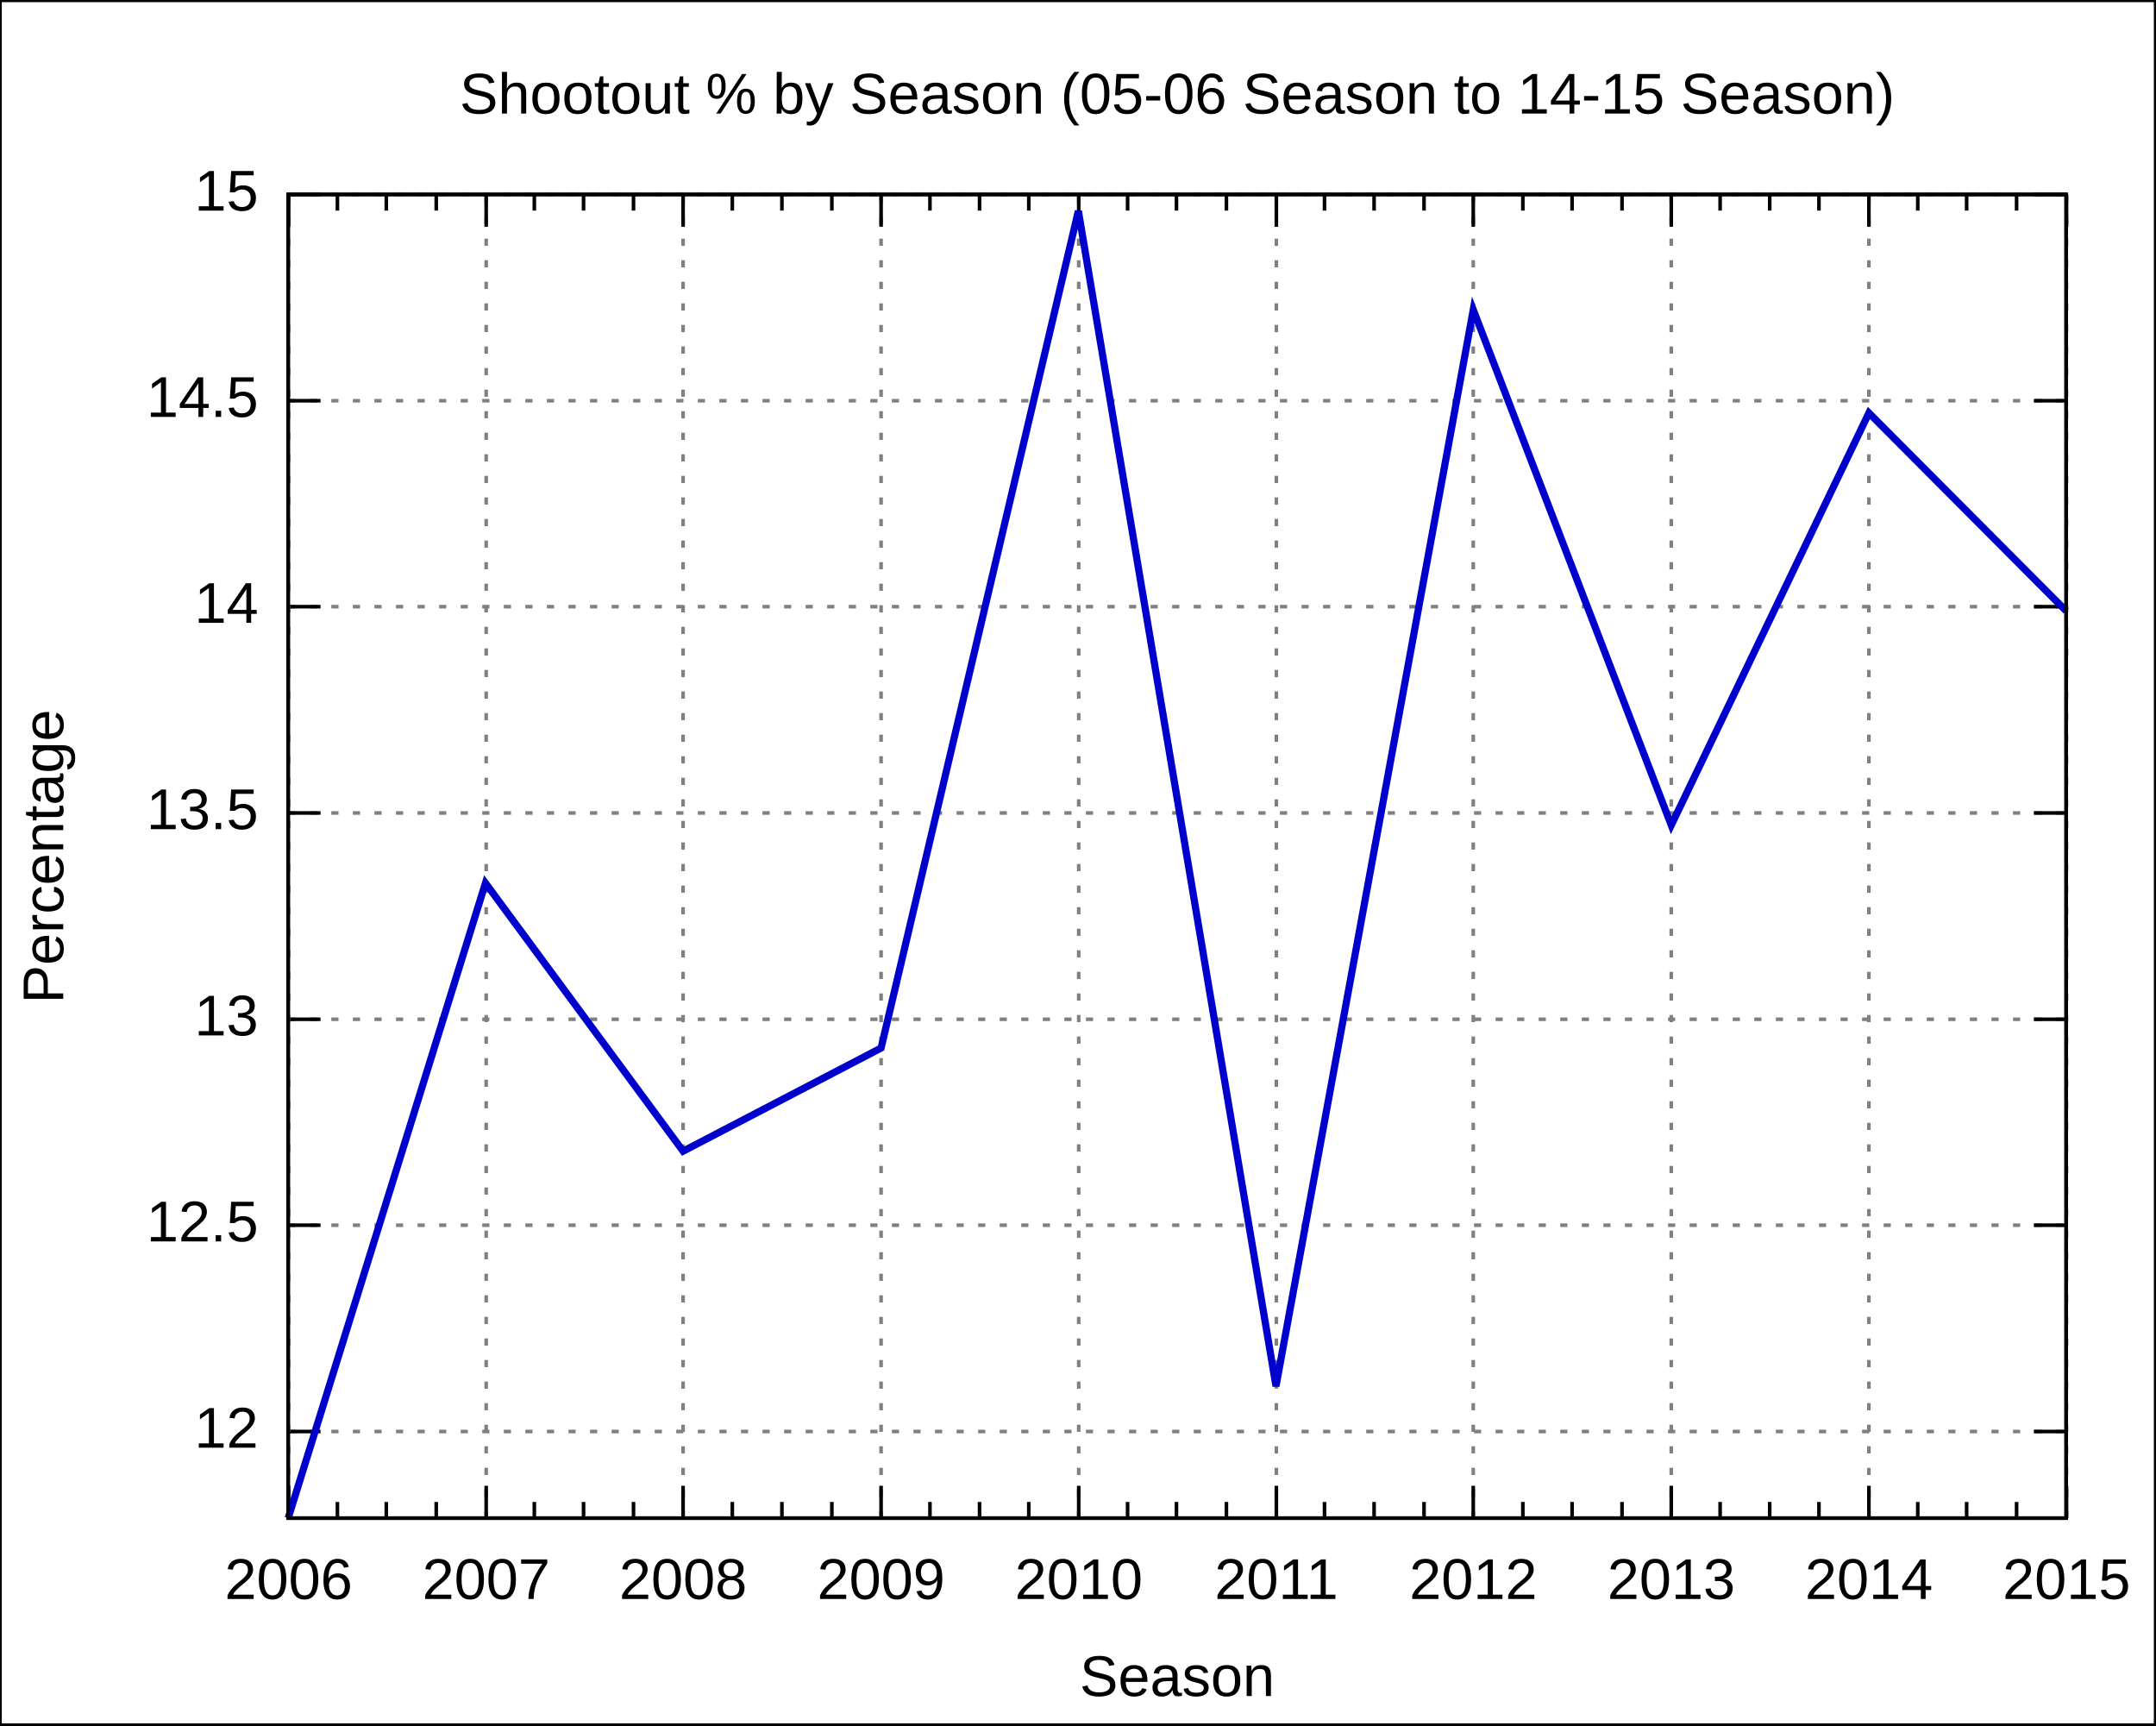
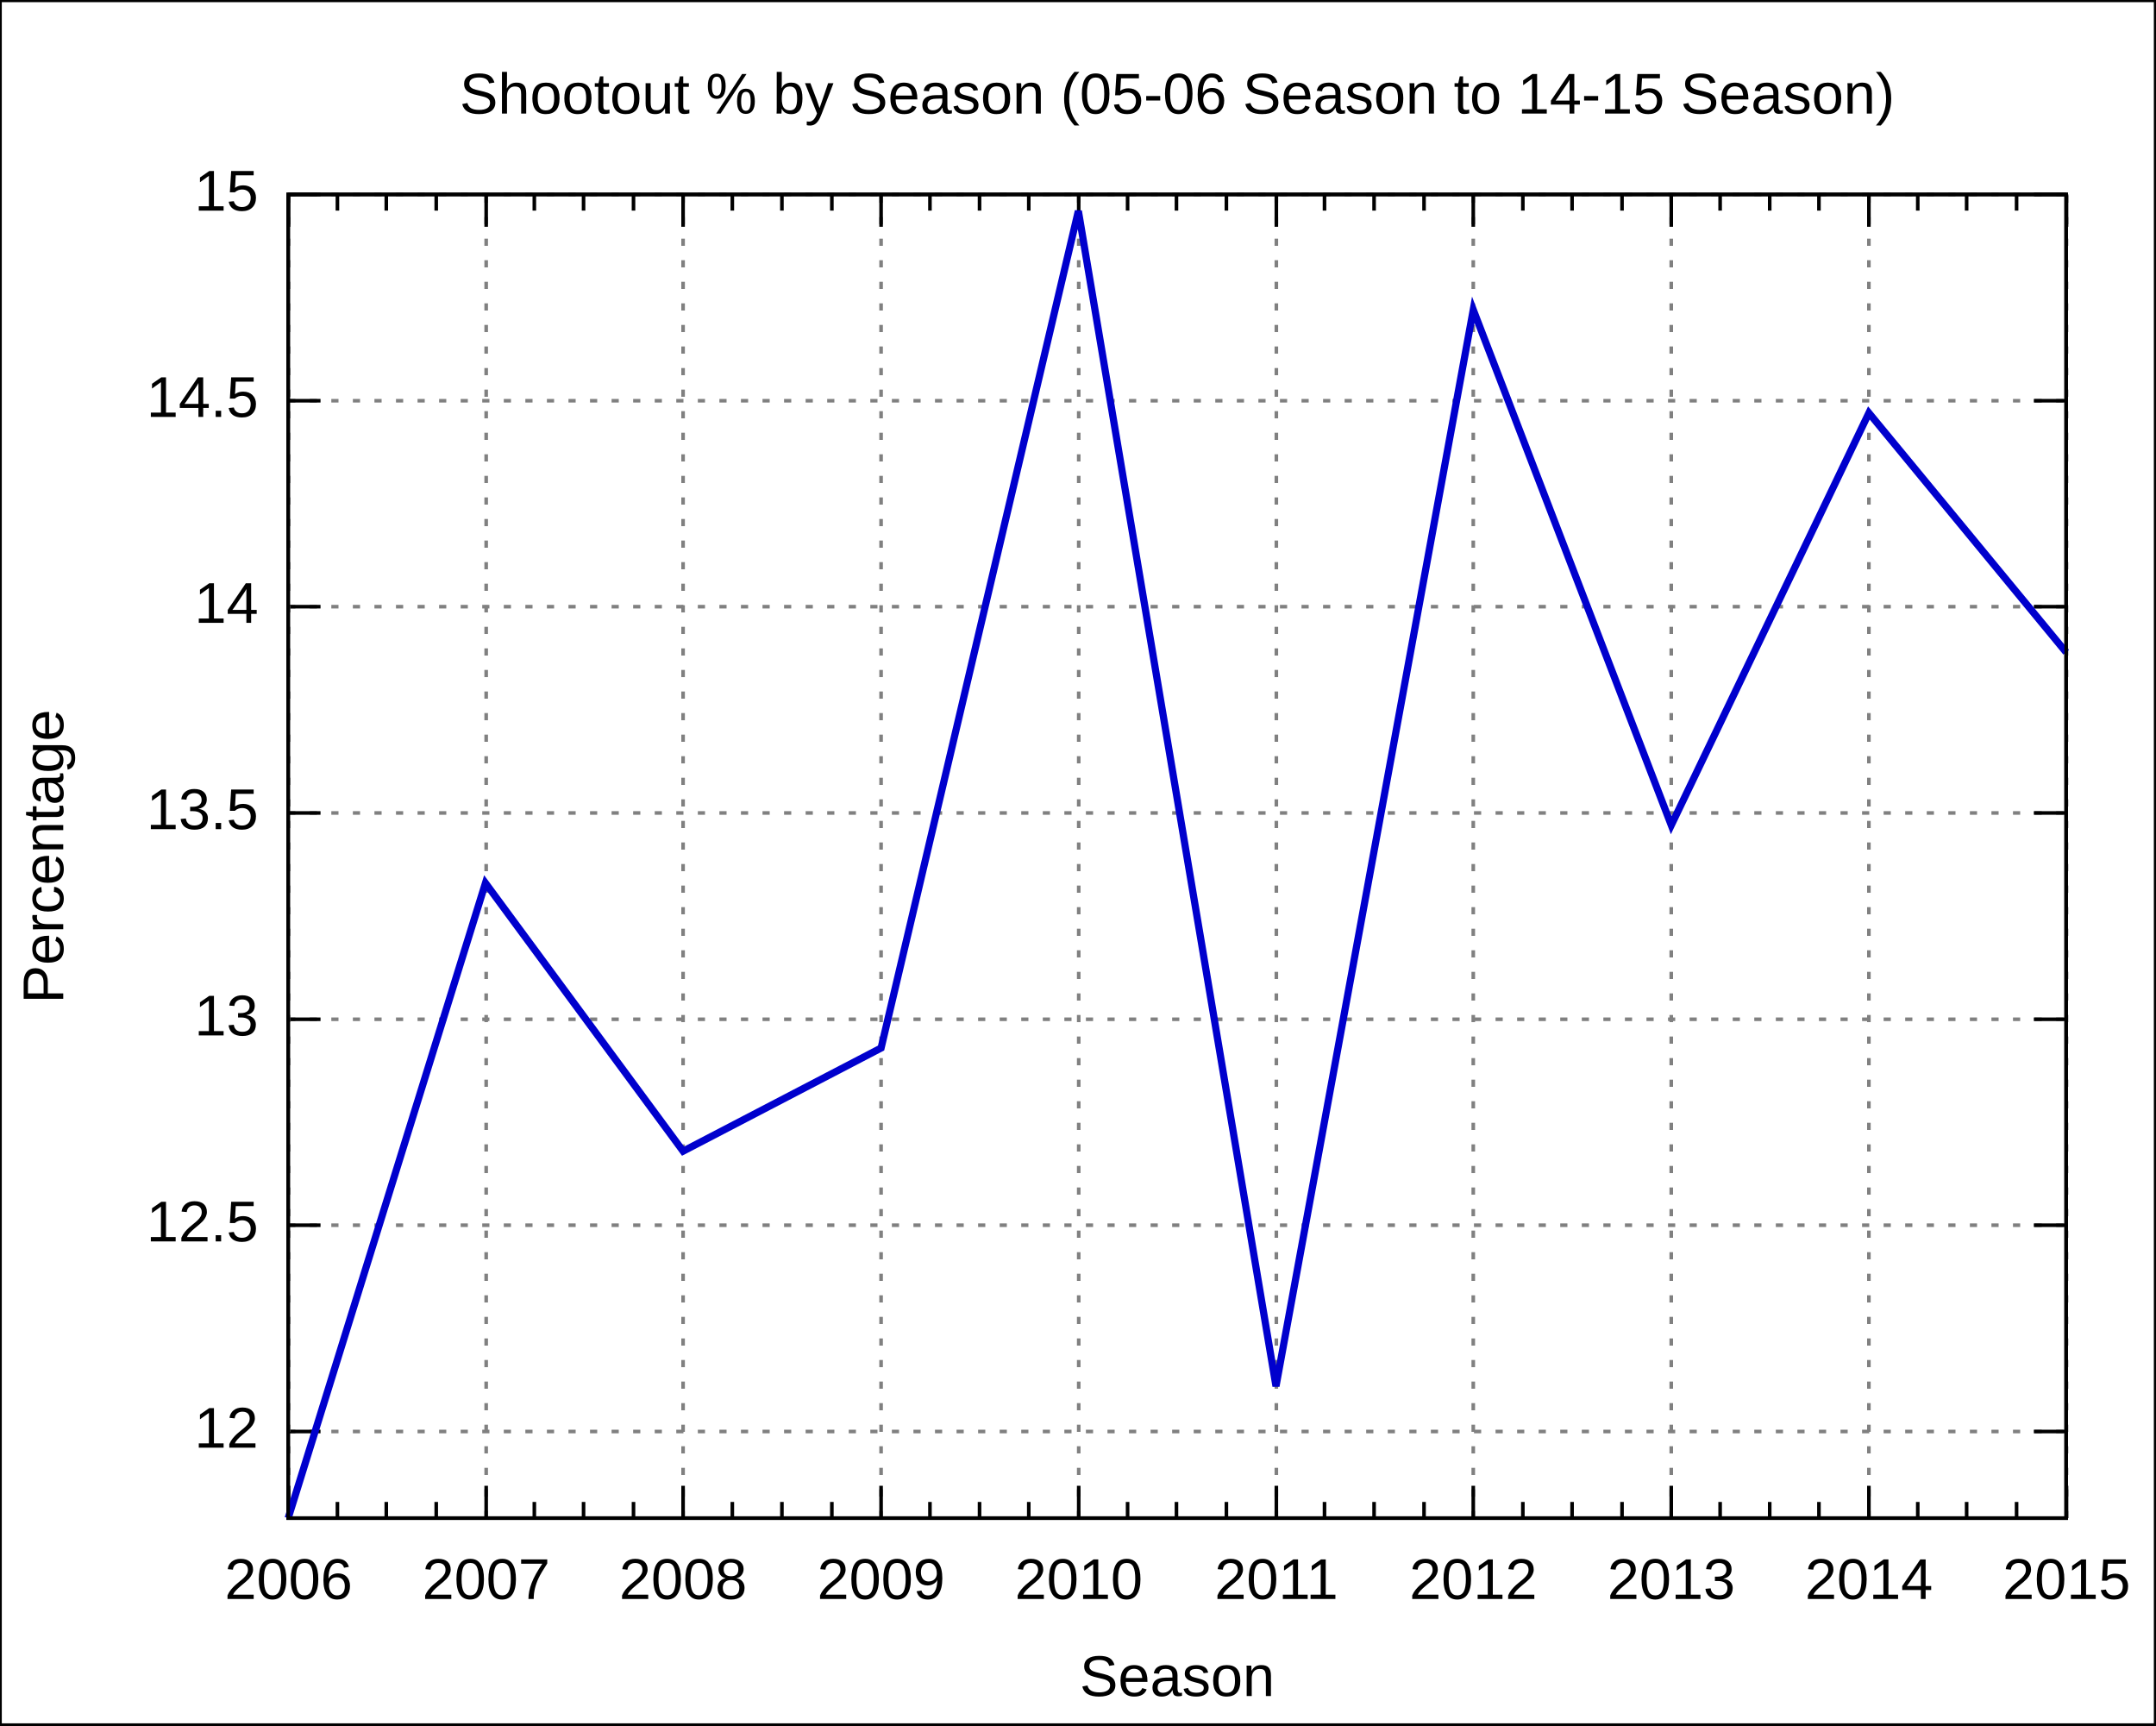
<svg xmlns="http://www.w3.org/2000/svg" xmlns:xlink="http://www.w3.org/1999/xlink" width="600" height="480" viewBox="0 0 600 480">
  <g id="gnuplot_canvas">
    <rect x="0" y="0" width="600" height="480" fill="none" />
    <defs>
      <circle id="gpDot" r="0.5" stroke-width="0.5" />
      <path id="gpPt0" stroke-width="0.222" stroke="currentColor" d="M-1,0 h2 M0,-1 v2" />
      <path id="gpPt1" stroke-width="0.222" stroke="currentColor" d="M-1,-1 L1,1 M1,-1 L-1,1" />
      <path id="gpPt2" stroke-width="0.222" stroke="currentColor" d="M-1,0 L1,0 M0,-1 L0,1 M-1,-1 L1,1 M-1,1 L1,-1" />
      <rect id="gpPt3" stroke-width="0.222" stroke="currentColor" x="-1" y="-1" width="2" height="2" />
      <rect id="gpPt4" stroke-width="0.222" stroke="currentColor" fill="currentColor" x="-1" y="-1" width="2" height="2" />
      <circle id="gpPt5" stroke-width="0.222" stroke="currentColor" cx="0" cy="0" r="1" />
      <use xlink:href="#gpPt5" id="gpPt6" fill="currentColor" stroke="none" />
      <path id="gpPt7" stroke-width="0.222" stroke="currentColor" d="M0,-1.33 L-1.33,0.67 L1.33,0.67 z" />
      <use xlink:href="#gpPt7" id="gpPt8" fill="currentColor" stroke="none" />
      <use xlink:href="#gpPt7" id="gpPt9" stroke="currentColor" transform="rotate(180)" />
      <use xlink:href="#gpPt9" id="gpPt10" fill="currentColor" stroke="none" />
      <use xlink:href="#gpPt3" id="gpPt11" stroke="currentColor" transform="rotate(45)" />
      <use xlink:href="#gpPt11" id="gpPt12" fill="currentColor" stroke="none" />
    </defs>
    <g style="fill:none; color:white; stroke:currentColor; stroke-width:1.00; stroke-linecap:butt; stroke-linejoin:miter">
</g>
    <g style="fill:none; color:black; stroke:currentColor; stroke-width:1.00; stroke-linecap:butt; stroke-linejoin:miter">
      <g style="stroke:none; shape-rendering:crispEdges">
        <polygon fill="rgb(255, 255, 255)" points="0.0,480.0 599.9,480.0 599.9,0.1 0.0,0.1 " />
      </g>
      <path stroke="black" d="M0.0,480.0 L0.0,0.1 L599.9,0.1 L599.9,480.0 L0.0,480.0  " />
    </g>
    <g style="fill:none; color:gray; stroke:currentColor; stroke-width:1.00; stroke-linecap:butt; stroke-linejoin:miter">
      <path stroke="gray" stroke-dasharray=" 2,4" class="gridline" d="M80.2,398.3 L575.0,398.3  " />
    </g>
    <g style="fill:none; color:black; stroke:currentColor; stroke-width:1.00; stroke-linecap:butt; stroke-linejoin:miter">
      <path stroke="black" d="M80.2,398.3 L89.2,398.3 M575.0,398.3 L566.0,398.3  " />
      <g transform="translate(71.9,402.8)" style="stroke:none; fill:black; font-family:Arial; font-size:12.00pt; text-anchor:end">
        <text> 12</text>
      </g>
    </g>
    <g style="fill:none; color:gray; stroke:currentColor; stroke-width:1.00; stroke-linecap:butt; stroke-linejoin:miter">
      <path stroke="gray" stroke-dasharray=" 2,4" class="gridline" d="M80.2,340.9 L575.0,340.9  " />
    </g>
    <g style="fill:none; color:black; stroke:currentColor; stroke-width:1.00; stroke-linecap:butt; stroke-linejoin:miter">
      <path stroke="black" d="M80.2,340.9 L89.2,340.9 M575.0,340.9 L566.0,340.9  " />
      <g transform="translate(71.9,345.4)" style="stroke:none; fill:black; font-family:Arial; font-size:12.00pt; text-anchor:end">
        <text> 12.5</text>
      </g>
    </g>
    <g style="fill:none; color:gray; stroke:currentColor; stroke-width:1.00; stroke-linecap:butt; stroke-linejoin:miter">
      <path stroke="gray" stroke-dasharray=" 2,4" class="gridline" d="M80.2,283.6 L575.0,283.6  " />
    </g>
    <g style="fill:none; color:black; stroke:currentColor; stroke-width:1.00; stroke-linecap:butt; stroke-linejoin:miter">
      <path stroke="black" d="M80.2,283.6 L89.2,283.6 M575.0,283.6 L566.0,283.6  " />
      <g transform="translate(71.9,288.1)" style="stroke:none; fill:black; font-family:Arial; font-size:12.00pt; text-anchor:end">
        <text> 13</text>
      </g>
    </g>
    <g style="fill:none; color:gray; stroke:currentColor; stroke-width:1.00; stroke-linecap:butt; stroke-linejoin:miter">
      <path stroke="gray" stroke-dasharray=" 2,4" class="gridline" d="M80.2,226.2 L575.0,226.2  " />
    </g>
    <g style="fill:none; color:black; stroke:currentColor; stroke-width:1.00; stroke-linecap:butt; stroke-linejoin:miter">
      <path stroke="black" d="M80.2,226.2 L89.2,226.2 M575.0,226.2 L566.0,226.2  " />
      <g transform="translate(71.9,230.7)" style="stroke:none; fill:black; font-family:Arial; font-size:12.00pt; text-anchor:end">
        <text> 13.5</text>
      </g>
    </g>
    <g style="fill:none; color:gray; stroke:currentColor; stroke-width:1.00; stroke-linecap:butt; stroke-linejoin:miter">
      <path stroke="gray" stroke-dasharray=" 2,4" class="gridline" d="M80.2,168.8 L575.0,168.8  " />
    </g>
    <g style="fill:none; color:black; stroke:currentColor; stroke-width:1.00; stroke-linecap:butt; stroke-linejoin:miter">
      <path stroke="black" d="M80.2,168.8 L89.2,168.8 M575.0,168.8 L566.0,168.8  " />
      <g transform="translate(71.9,173.3)" style="stroke:none; fill:black; font-family:Arial; font-size:12.00pt; text-anchor:end">
        <text> 14</text>
      </g>
    </g>
    <g style="fill:none; color:gray; stroke:currentColor; stroke-width:1.00; stroke-linecap:butt; stroke-linejoin:miter">
      <path stroke="gray" stroke-dasharray=" 2,4" class="gridline" d="M80.2,111.5 L575.0,111.5  " />
    </g>
    <g style="fill:none; color:black; stroke:currentColor; stroke-width:1.00; stroke-linecap:butt; stroke-linejoin:miter">
      <path stroke="black" d="M80.2,111.5 L89.2,111.5 M575.0,111.5 L566.0,111.5  " />
      <g transform="translate(71.9,116.0)" style="stroke:none; fill:black; font-family:Arial; font-size:12.00pt; text-anchor:end">
        <text> 14.5</text>
      </g>
    </g>
    <g style="fill:none; color:gray; stroke:currentColor; stroke-width:1.00; stroke-linecap:butt; stroke-linejoin:miter">
      <path stroke="gray" stroke-dasharray=" 2,4" class="gridline" d="M80.2,54.1 L575.0,54.1  " />
    </g>
    <g style="fill:none; color:black; stroke:currentColor; stroke-width:1.00; stroke-linecap:butt; stroke-linejoin:miter">
      <path stroke="black" d="M80.2,54.1 L89.2,54.1 M575.0,54.1 L566.0,54.1  " />
      <g transform="translate(71.9,58.6)" style="stroke:none; fill:black; font-family:Arial; font-size:12.00pt; text-anchor:end">
        <text> 15</text>
      </g>
    </g>
    <g style="fill:none; color:gray; stroke:currentColor; stroke-width:1.00; stroke-linecap:butt; stroke-linejoin:miter">
      <path stroke="gray" stroke-dasharray=" 2,4" class="gridline" d="M80.3,422.4 L80.3,54.1  " />
    </g>
    <g style="fill:none; color:black; stroke:currentColor; stroke-width:1.00; stroke-linecap:butt; stroke-linejoin:miter">
      <path stroke="black" d="M80.3,422.4 L80.3,413.4 M80.3,54.1 L80.3,63.1  " />
      <g transform="translate(80.3,444.9)" style="stroke:none; fill:black; font-family:Arial; font-size:12.00pt; text-anchor:middle">
        <text>2006</text>
      </g>
      <path stroke="black" d="M93.9,422.4 L93.9,417.9 M93.9,54.1 L93.9,58.6 M107.5,422.4 L107.5,417.9 M107.5,54.1 L107.5,58.6    M121.4,422.4 L121.4,417.9 M121.4,54.1 L121.4,58.6  " />
    </g>
    <g style="fill:none; color:gray; stroke:currentColor; stroke-width:1.00; stroke-linecap:butt; stroke-linejoin:miter">
      <path stroke="gray" stroke-dasharray=" 2,4" class="gridline" d="M135.3,422.4 L135.3,54.1  " />
    </g>
    <g style="fill:none; color:black; stroke:currentColor; stroke-width:1.00; stroke-linecap:butt; stroke-linejoin:miter">
      <path stroke="black" d="M135.3,422.4 L135.3,413.4 M135.3,54.1 L135.3,63.1  " />
      <g transform="translate(135.3,444.9)" style="stroke:none; fill:black; font-family:Arial; font-size:12.00pt; text-anchor:middle">
        <text>2007</text>
      </g>
      <path stroke="black" d="M148.7,422.4 L148.7,417.9 M148.7,54.1 L148.7,58.6 M162.4,422.4 L162.4,417.9 M162.4,54.1 L162.4,58.6    M176.3,422.4 L176.3,417.9 M176.3,54.1 L176.3,58.6  " />
    </g>
    <g style="fill:none; color:gray; stroke:currentColor; stroke-width:1.00; stroke-linecap:butt; stroke-linejoin:miter">
      <path stroke="gray" stroke-dasharray=" 2,4" class="gridline" d="M190.1,422.4 L190.1,54.1  " />
    </g>
    <g style="fill:none; color:black; stroke:currentColor; stroke-width:1.00; stroke-linecap:butt; stroke-linejoin:miter">
      <path stroke="black" d="M190.1,422.4 L190.1,413.4 M190.1,54.1 L190.1,63.1  " />
      <g transform="translate(190.1,444.9)" style="stroke:none; fill:black; font-family:Arial; font-size:12.00pt; text-anchor:middle">
        <text>2008</text>
      </g>
      <path stroke="black" d="M203.8,422.4 L203.8,417.9 M203.8,54.1 L203.8,58.6 M217.6,422.4 L217.6,417.9 M217.6,54.1 L217.6,58.6    M231.5,422.4 L231.5,417.9 M231.5,54.1 L231.5,58.6  " />
    </g>
    <g style="fill:none; color:gray; stroke:currentColor; stroke-width:1.00; stroke-linecap:butt; stroke-linejoin:miter">
      <path stroke="gray" stroke-dasharray=" 2,4" class="gridline" d="M245.2,422.4 L245.2,54.1  " />
    </g>
    <g style="fill:none; color:black; stroke:currentColor; stroke-width:1.00; stroke-linecap:butt; stroke-linejoin:miter">
      <path stroke="black" d="M245.2,422.4 L245.2,413.4 M245.2,54.1 L245.2,63.1  " />
      <g transform="translate(245.2,444.9)" style="stroke:none; fill:black; font-family:Arial; font-size:12.00pt; text-anchor:middle">
        <text>2009</text>
      </g>
      <path stroke="black" d="M258.8,422.4 L258.8,417.9 M258.8,54.1 L258.8,58.6 M272.6,422.4 L272.6,417.9 M272.6,54.1 L272.6,58.6    M286.3,422.4 L286.3,417.9 M286.3,54.1 L286.3,58.6  " />
    </g>
    <g style="fill:none; color:gray; stroke:currentColor; stroke-width:1.00; stroke-linecap:butt; stroke-linejoin:miter">
      <path stroke="gray" stroke-dasharray=" 2,4" class="gridline" d="M300.2,422.4 L300.2,54.1  " />
    </g>
    <g style="fill:none; color:black; stroke:currentColor; stroke-width:1.00; stroke-linecap:butt; stroke-linejoin:miter">
      <path stroke="black" d="M300.2,422.4 L300.2,413.4 M300.2,54.1 L300.2,63.1  " />
      <g transform="translate(300.2,444.9)" style="stroke:none; fill:black; font-family:Arial; font-size:12.00pt; text-anchor:middle">
        <text>2010</text>
      </g>
      <path stroke="black" d="M313.8,422.4 L313.8,417.9 M313.8,54.1 L313.8,58.6 M327.4,422.4 L327.4,417.9 M327.4,54.1 L327.4,58.6    M341.3,422.4 L341.3,417.9 M341.3,54.1 L341.3,58.6  " />
    </g>
    <g style="fill:none; color:gray; stroke:currentColor; stroke-width:1.00; stroke-linecap:butt; stroke-linejoin:miter">
      <path stroke="gray" stroke-dasharray=" 2,4" class="gridline" d="M355.2,422.4 L355.2,54.1  " />
    </g>
    <g style="fill:none; color:black; stroke:currentColor; stroke-width:1.00; stroke-linecap:butt; stroke-linejoin:miter">
      <path stroke="black" d="M355.2,422.4 L355.2,413.4 M355.2,54.1 L355.2,63.1  " />
      <g transform="translate(355.2,444.9)" style="stroke:none; fill:black; font-family:Arial; font-size:12.00pt; text-anchor:middle">
        <text>2011</text>
      </g>
      <path stroke="black" d="M368.6,422.4 L368.6,417.9 M368.6,54.1 L368.6,58.6 M382.4,422.4 L382.4,417.9 M382.4,54.1 L382.4,58.6    M396.3,422.4 L396.3,417.9 M396.3,54.1 L396.3,58.6  " />
    </g>
    <g style="fill:none; color:gray; stroke:currentColor; stroke-width:1.00; stroke-linecap:butt; stroke-linejoin:miter">
      <path stroke="gray" stroke-dasharray=" 2,4" class="gridline" d="M410.0,422.4 L410.0,54.1  " />
    </g>
    <g style="fill:none; color:black; stroke:currentColor; stroke-width:1.00; stroke-linecap:butt; stroke-linejoin:miter">
      <path stroke="black" d="M410.0,422.4 L410.0,413.4 M410.0,54.1 L410.0,63.1  " />
      <g transform="translate(410.0,444.9)" style="stroke:none; fill:black; font-family:Arial; font-size:12.00pt; text-anchor:middle">
        <text>2012</text>
      </g>
      <path stroke="black" d="M423.8,422.4 L423.8,417.9 M423.8,54.1 L423.8,58.6 M437.5,422.4 L437.5,417.9 M437.5,54.1 L437.5,58.6    M451.4,422.4 L451.4,417.9 M451.4,54.1 L451.4,58.6  " />
    </g>
    <g style="fill:none; color:gray; stroke:currentColor; stroke-width:1.00; stroke-linecap:butt; stroke-linejoin:miter">
      <path stroke="gray" stroke-dasharray=" 2,4" class="gridline" d="M465.1,422.4 L465.1,54.1  " />
    </g>
    <g style="fill:none; color:black; stroke:currentColor; stroke-width:1.00; stroke-linecap:butt; stroke-linejoin:miter">
      <path stroke="black" d="M465.1,422.4 L465.1,413.4 M465.1,54.1 L465.1,63.1  " />
      <g transform="translate(465.1,444.9)" style="stroke:none; fill:black; font-family:Arial; font-size:12.00pt; text-anchor:middle">
        <text>2013</text>
      </g>
      <path stroke="black" d="M478.7,422.4 L478.7,417.9 M478.7,54.1 L478.7,58.6 M492.5,422.4 L492.5,417.9 M492.5,54.1 L492.5,58.6    M506.2,422.4 L506.2,417.9 M506.2,54.1 L506.2,58.6  " />
    </g>
    <g style="fill:none; color:gray; stroke:currentColor; stroke-width:1.00; stroke-linecap:butt; stroke-linejoin:miter">
      <path stroke="gray" stroke-dasharray=" 2,4" class="gridline" d="M520.1,422.4 L520.1,63.1 L520.1,54.1  " />
    </g>
    <g style="fill:none; color:black; stroke:currentColor; stroke-width:1.00; stroke-linecap:butt; stroke-linejoin:miter">
      <path stroke="black" d="M520.1,422.4 L520.1,413.4 M520.1,54.1 L520.1,63.1  " />
      <g transform="translate(520.1,444.9)" style="stroke:none; fill:black; font-family:Arial; font-size:12.00pt; text-anchor:middle">
        <text>2014</text>
      </g>
      <path stroke="black" d="M533.7,422.4 L533.7,417.9 M533.7,54.1 L533.7,58.6 M547.3,422.4 L547.3,417.9 M547.3,54.1 L547.3,58.6    M561.2,422.4 L561.2,417.9 M561.2,54.1 L561.2,58.6  " />
    </g>
    <g style="fill:none; color:gray; stroke:currentColor; stroke-width:1.00; stroke-linecap:butt; stroke-linejoin:miter">
      <path stroke="gray" stroke-dasharray=" 2,4" class="gridline" d="M575.1,422.4 L575.1,54.1  " />
    </g>
    <g style="fill:none; color:black; stroke:currentColor; stroke-width:1.00; stroke-linecap:butt; stroke-linejoin:miter">
      <path stroke="black" d="M575.1,422.4 L575.1,413.4 M575.1,54.1 L575.1,63.1  " />
      <g transform="translate(575.1,444.9)" style="stroke:none; fill:black; font-family:Arial; font-size:12.00pt; text-anchor:middle">
        <text>2015</text>
      </g>
      <path stroke="black" d="M80.2,54.1 L80.2,422.4 L575.0,422.4 L575.0,54.1 L80.2,54.1 Z  " />
      <g transform="translate(17.6,238.3) rotate(270)" style="stroke:none; fill:black; font-family:Arial; font-size:12.00pt; text-anchor:middle">
        <text>Percentage</text>
      </g>
      <g transform="translate(327.6,471.9)" style="stroke:none; fill:black; font-family:Arial; font-size:12.00pt; text-anchor:middle">
        <text>Season</text>
      </g>
      <g transform="translate(327.6,31.6)" style="stroke:none; fill:black; font-family:Arial; font-size:12.00pt; text-anchor:middle">
        <text>Shootout % by Season (05-06 Season to 14-15 Season)</text>
      </g>
    </g>
    <g id="gnuplot_plot_1">
      <g style="fill:none; color:white; stroke:black; stroke-width:2.00; stroke-linecap:butt; stroke-linejoin:miter">
</g>
      <g style="fill:none; color:red; stroke:currentColor; stroke-width:2.00; stroke-linecap:butt; stroke-linejoin:miter">
-         <path stroke="rgb(  0,   0, 205)" d="M575.0,170.0 L520.1,114.9 L465.1,229.6 L410.0,86.2 L355.1,385.7 L300.1,58.7 L245.2,291.6 L190.1,320.3    L135.1,245.7 L80.2,422.4  " />
+         <path stroke="rgb(  0,   0, 205)" d="M575.0,181.5 L520.1,114.9 L465.1,229.6 L410.0,86.2 L355.1,385.7 L300.1,58.7 L245.2,291.6 L190.1,320.3    L135.1,245.7 L80.2,422.4  " />
      </g>
    </g>
    <g style="fill:none; color:white; stroke:rgb(  0,   0, 205); stroke-width:1.00; stroke-linecap:butt; stroke-linejoin:miter">
</g>
    <g style="fill:none; color:black; stroke:currentColor; stroke-width:1.00; stroke-linecap:butt; stroke-linejoin:miter">
      <path stroke="black" d="M80.2,54.1 L80.2,422.4 L575.0,422.4 L575.0,54.1 L80.2,54.1 Z  " />
    </g>
  </g>
</svg>
